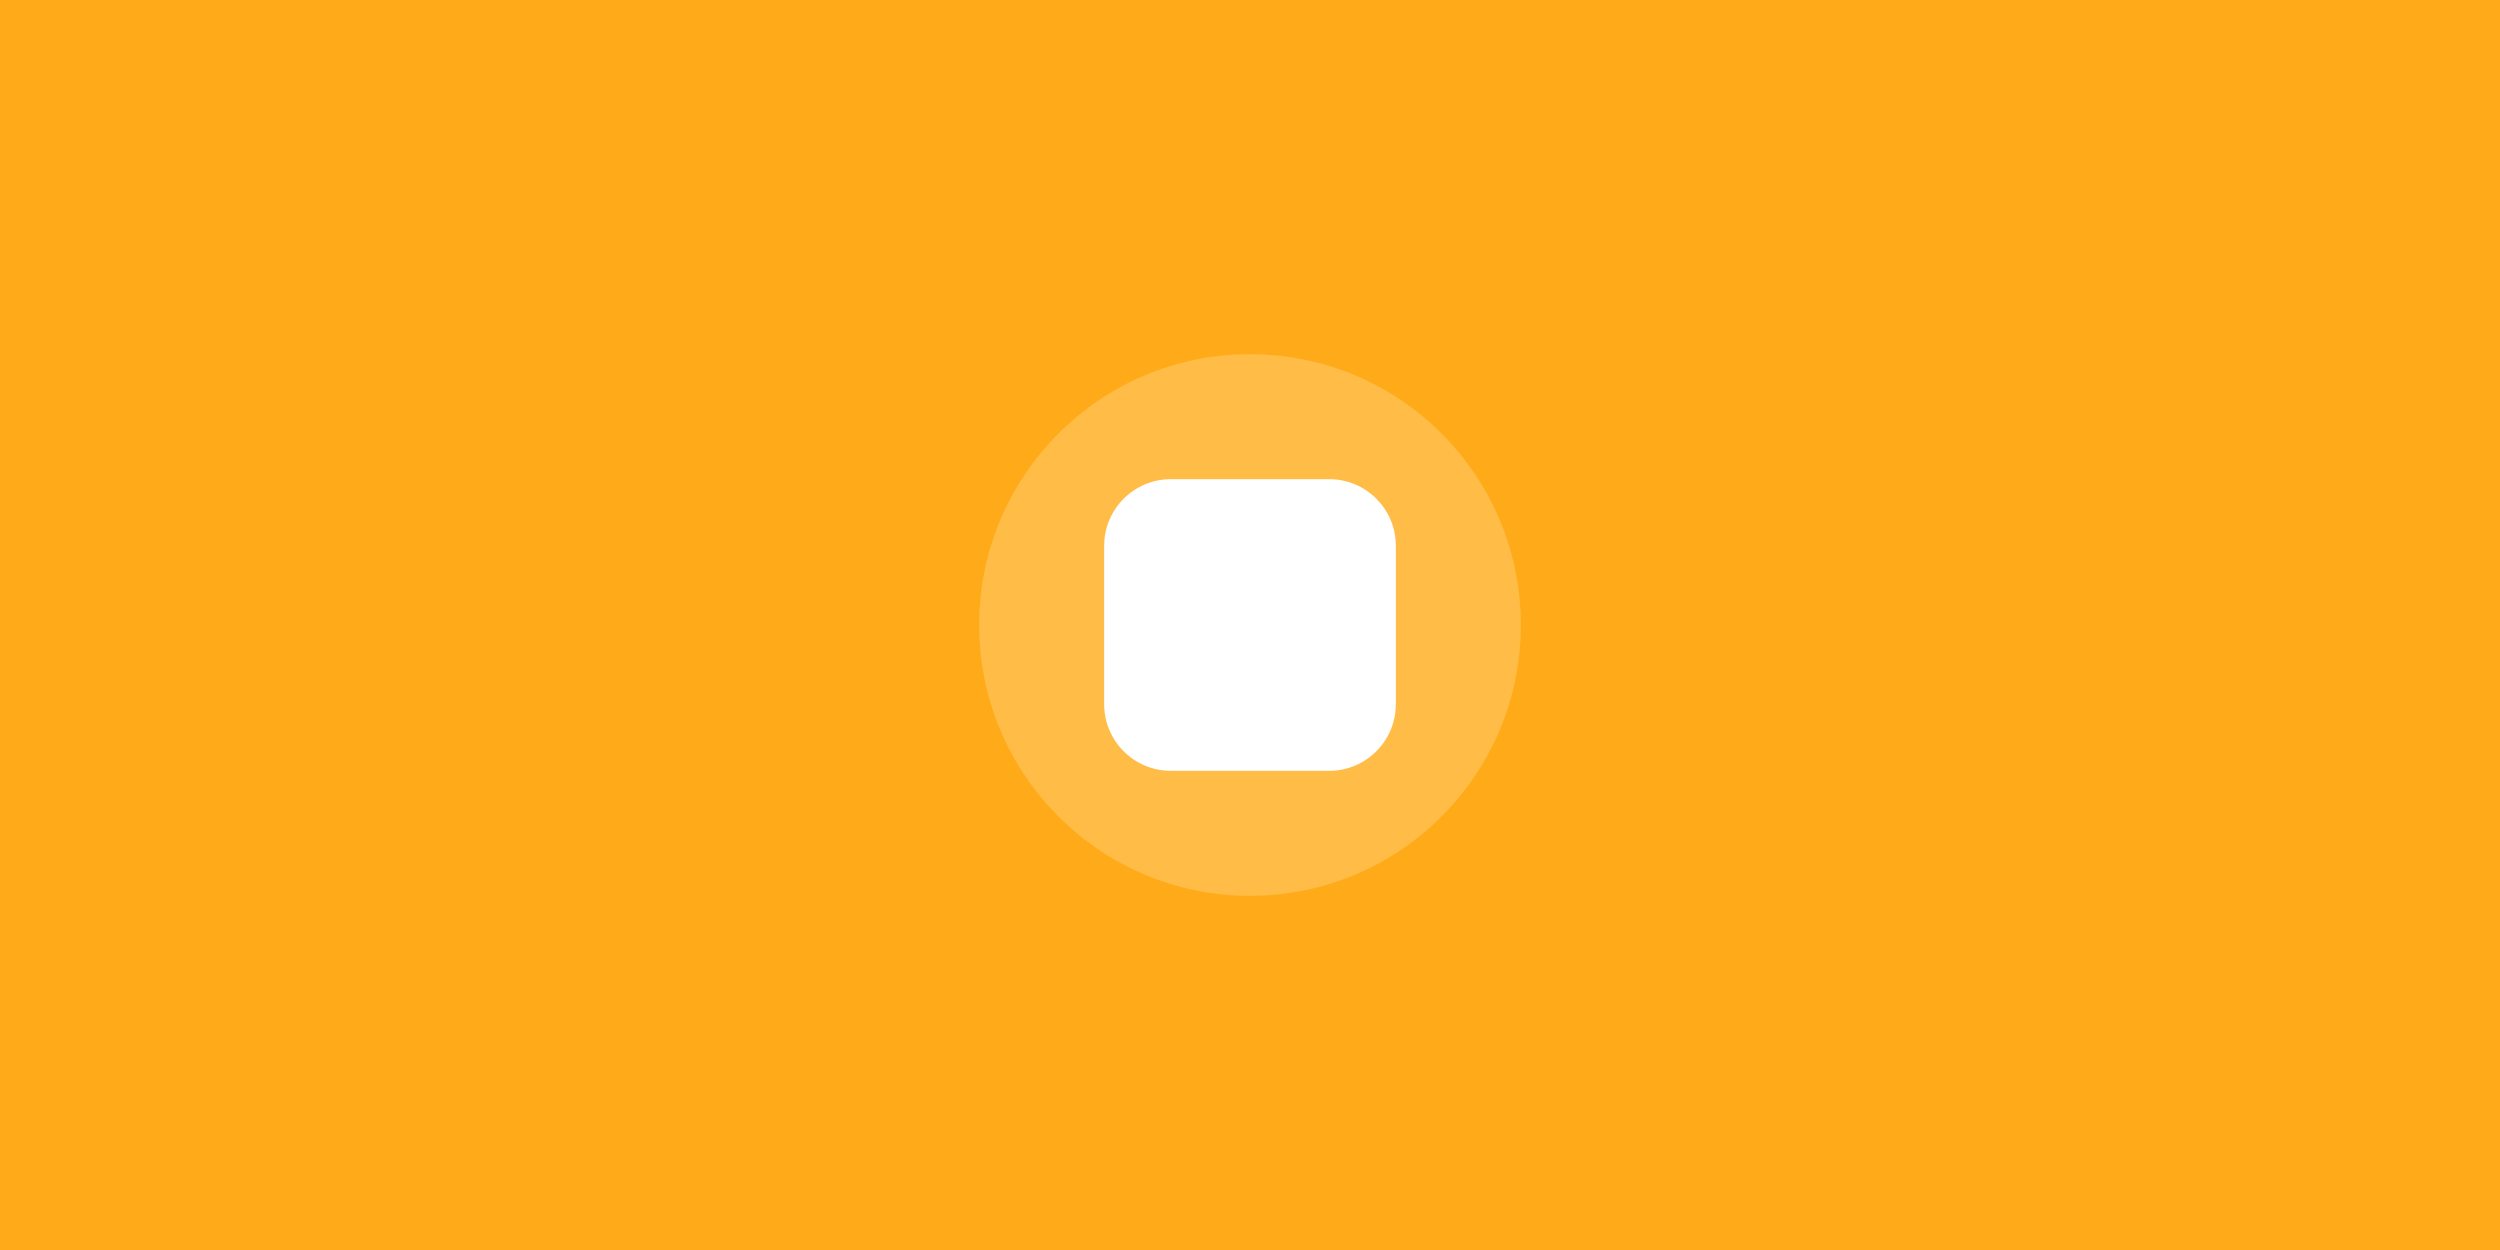
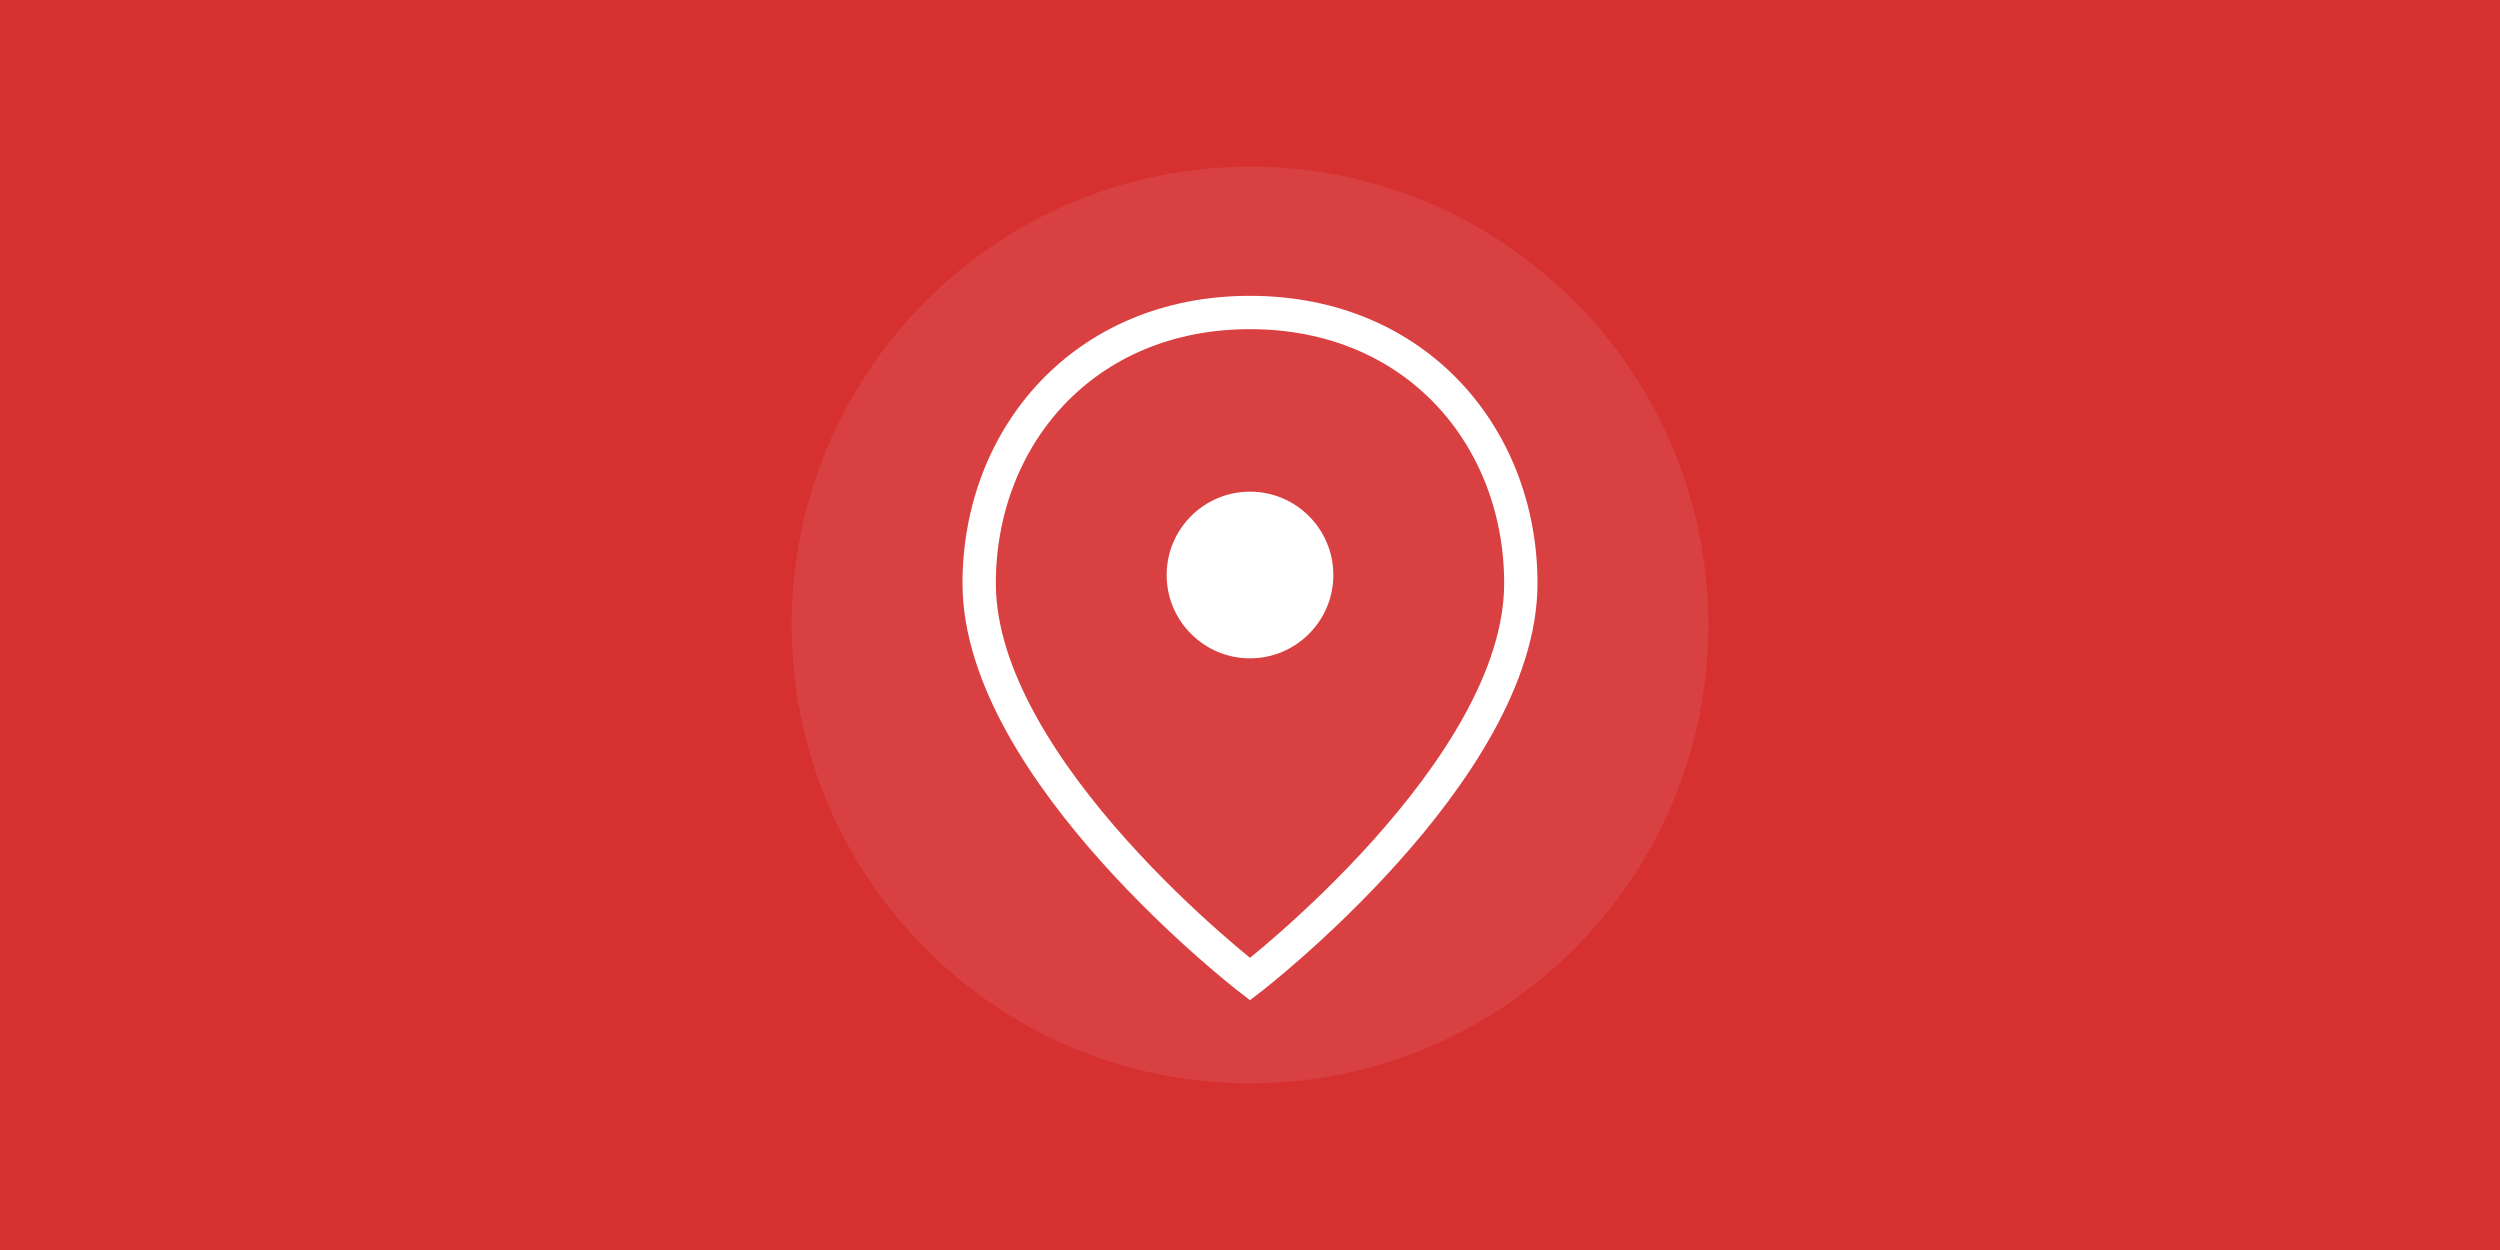
<svg xmlns="http://www.w3.org/2000/svg" width="600" height="300" viewBox="0 0 600 300">
-   <rect width="600" height="300" fill="#ffab19" />
-   <circle cx="300" cy="150" r="65" fill="#ffffff" fill-opacity="0.2" />
-   <rect x="265" y="115" width="70" height="70" rx="16" fill="#ffffff" />
+   <rect width="600" height="300" fill="#d63031" />
+   <circle cx="300" cy="150" r="110" fill="#ffffff" fill-opacity="0.08" />
+   <path d="M300,75 C260,75 235,105 235,140 C235,185 300,235 300,235 C300,235 365,185 365,140 C365,105 340,75 300,75 Z" fill="none" stroke="#fff" stroke-width="8" />
+   <circle cx="300" cy="138" r="20" fill="#fff" />
</svg>
